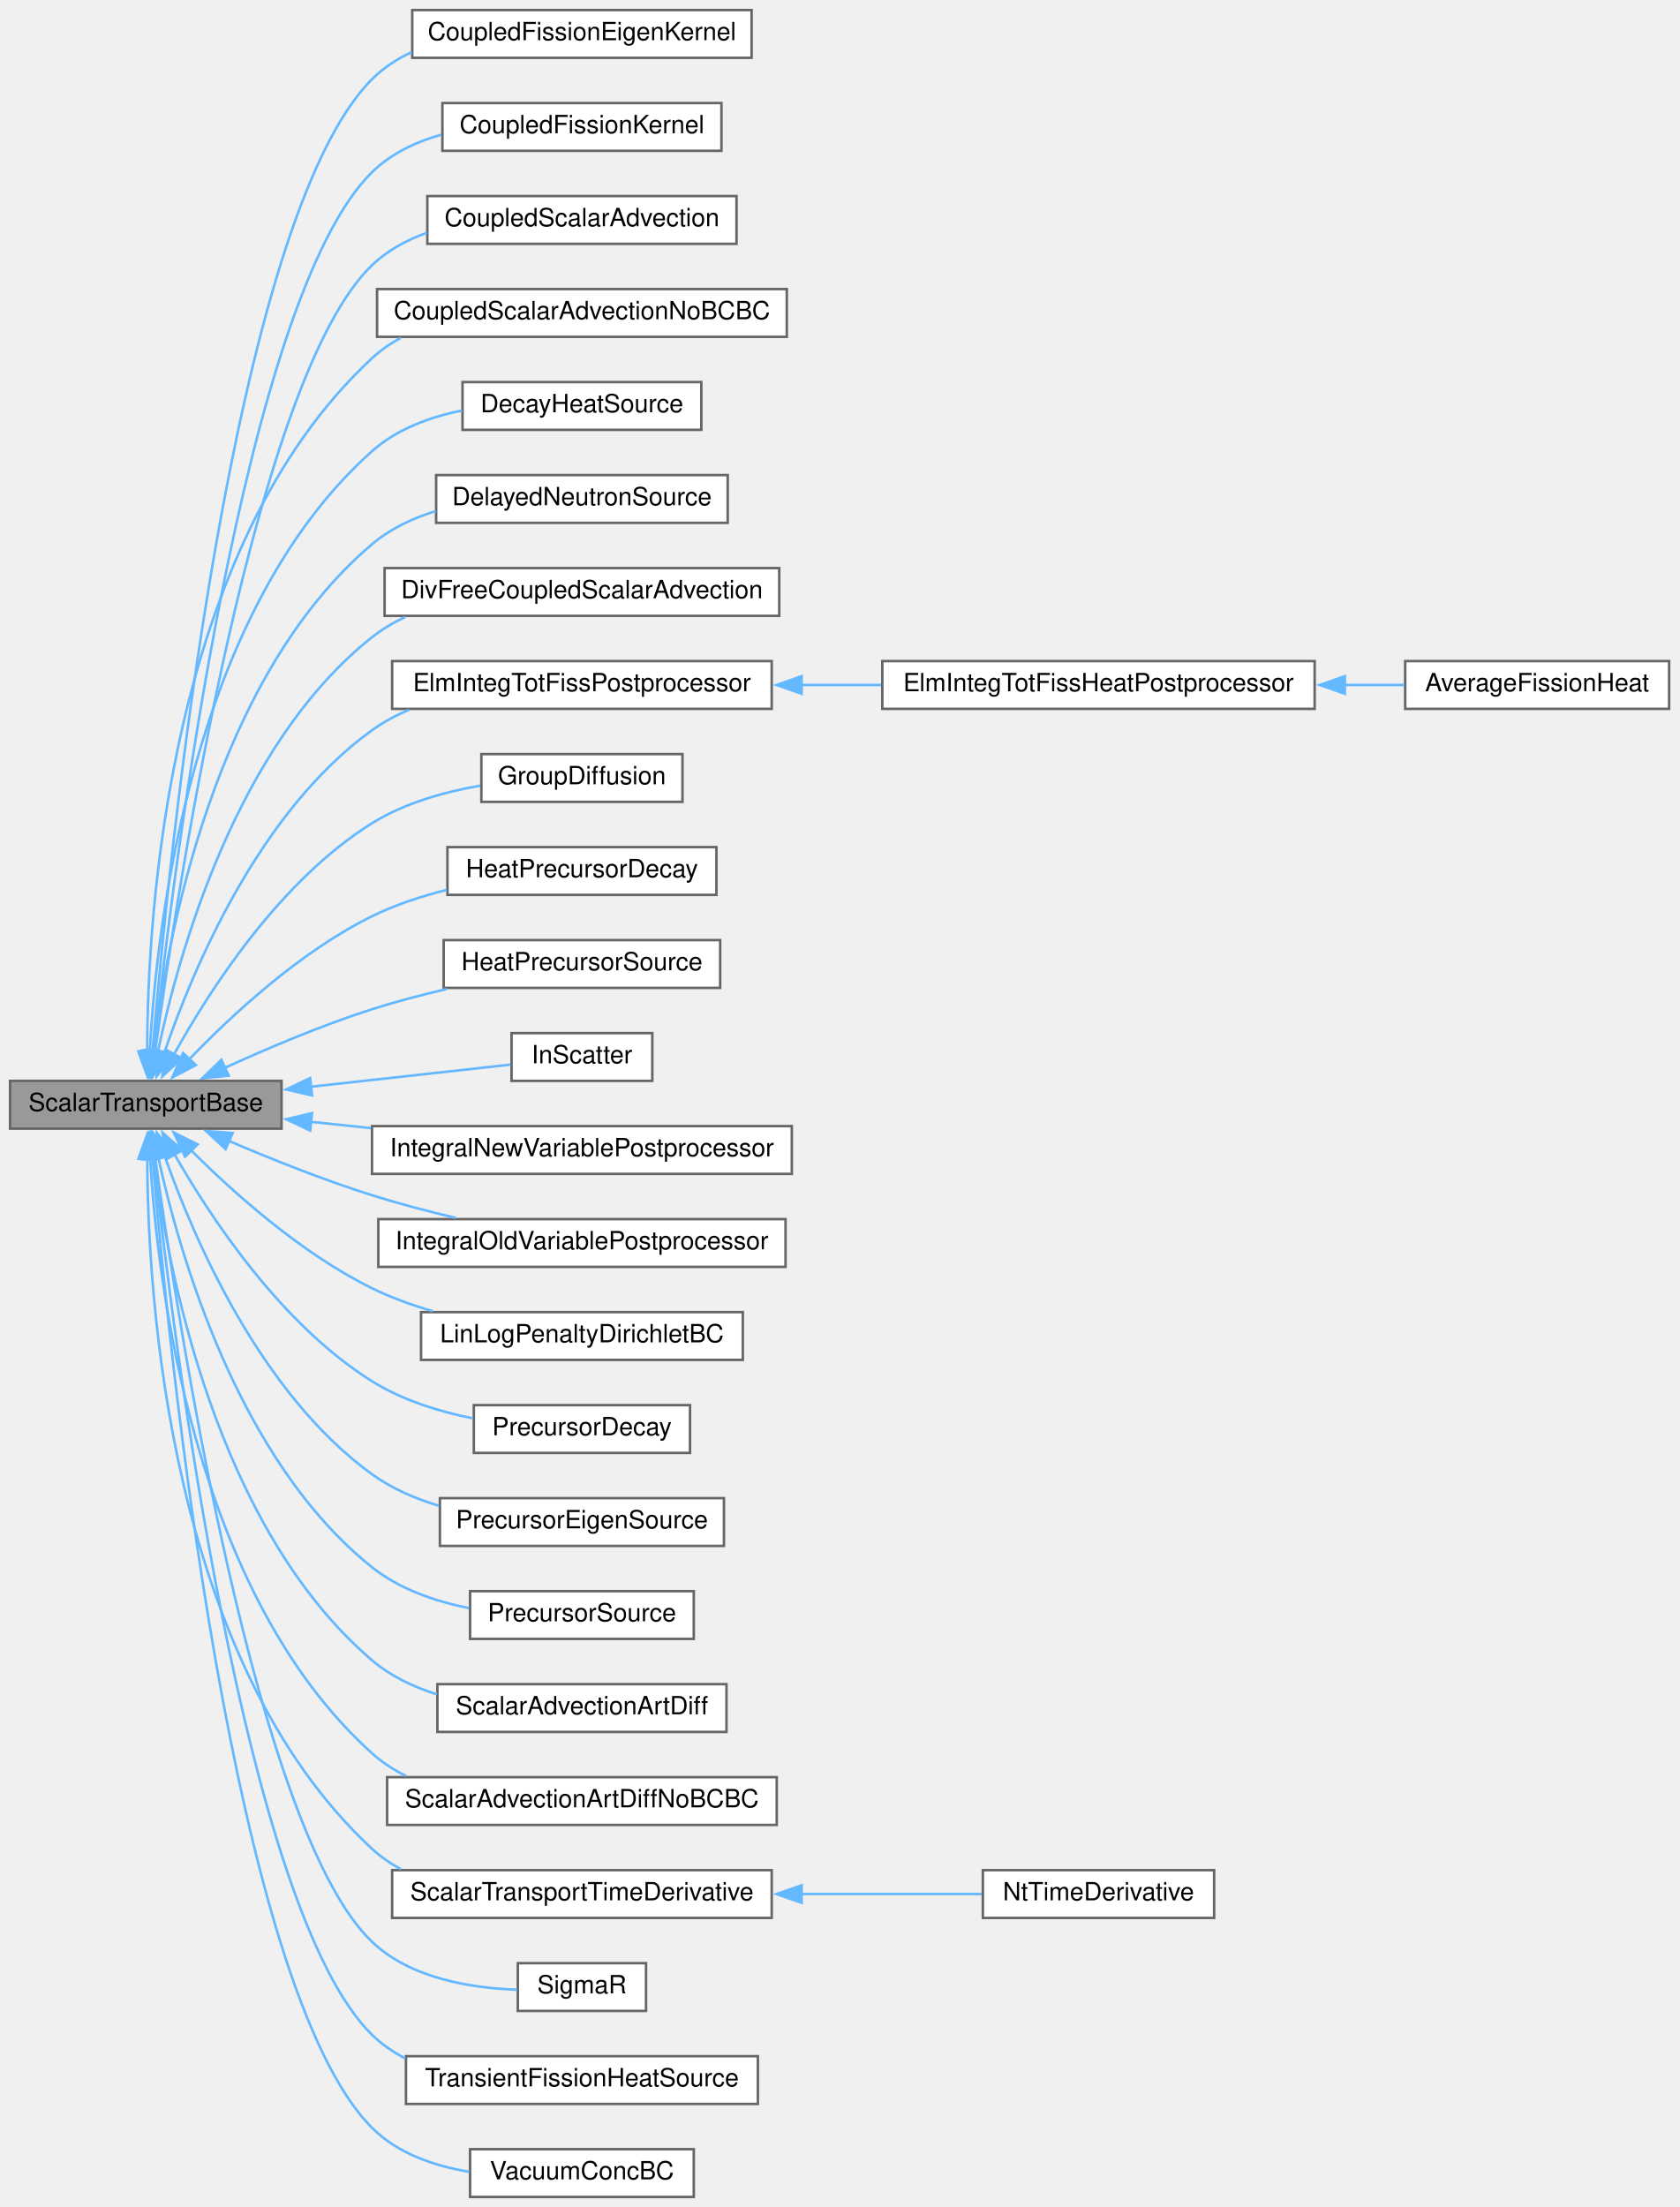
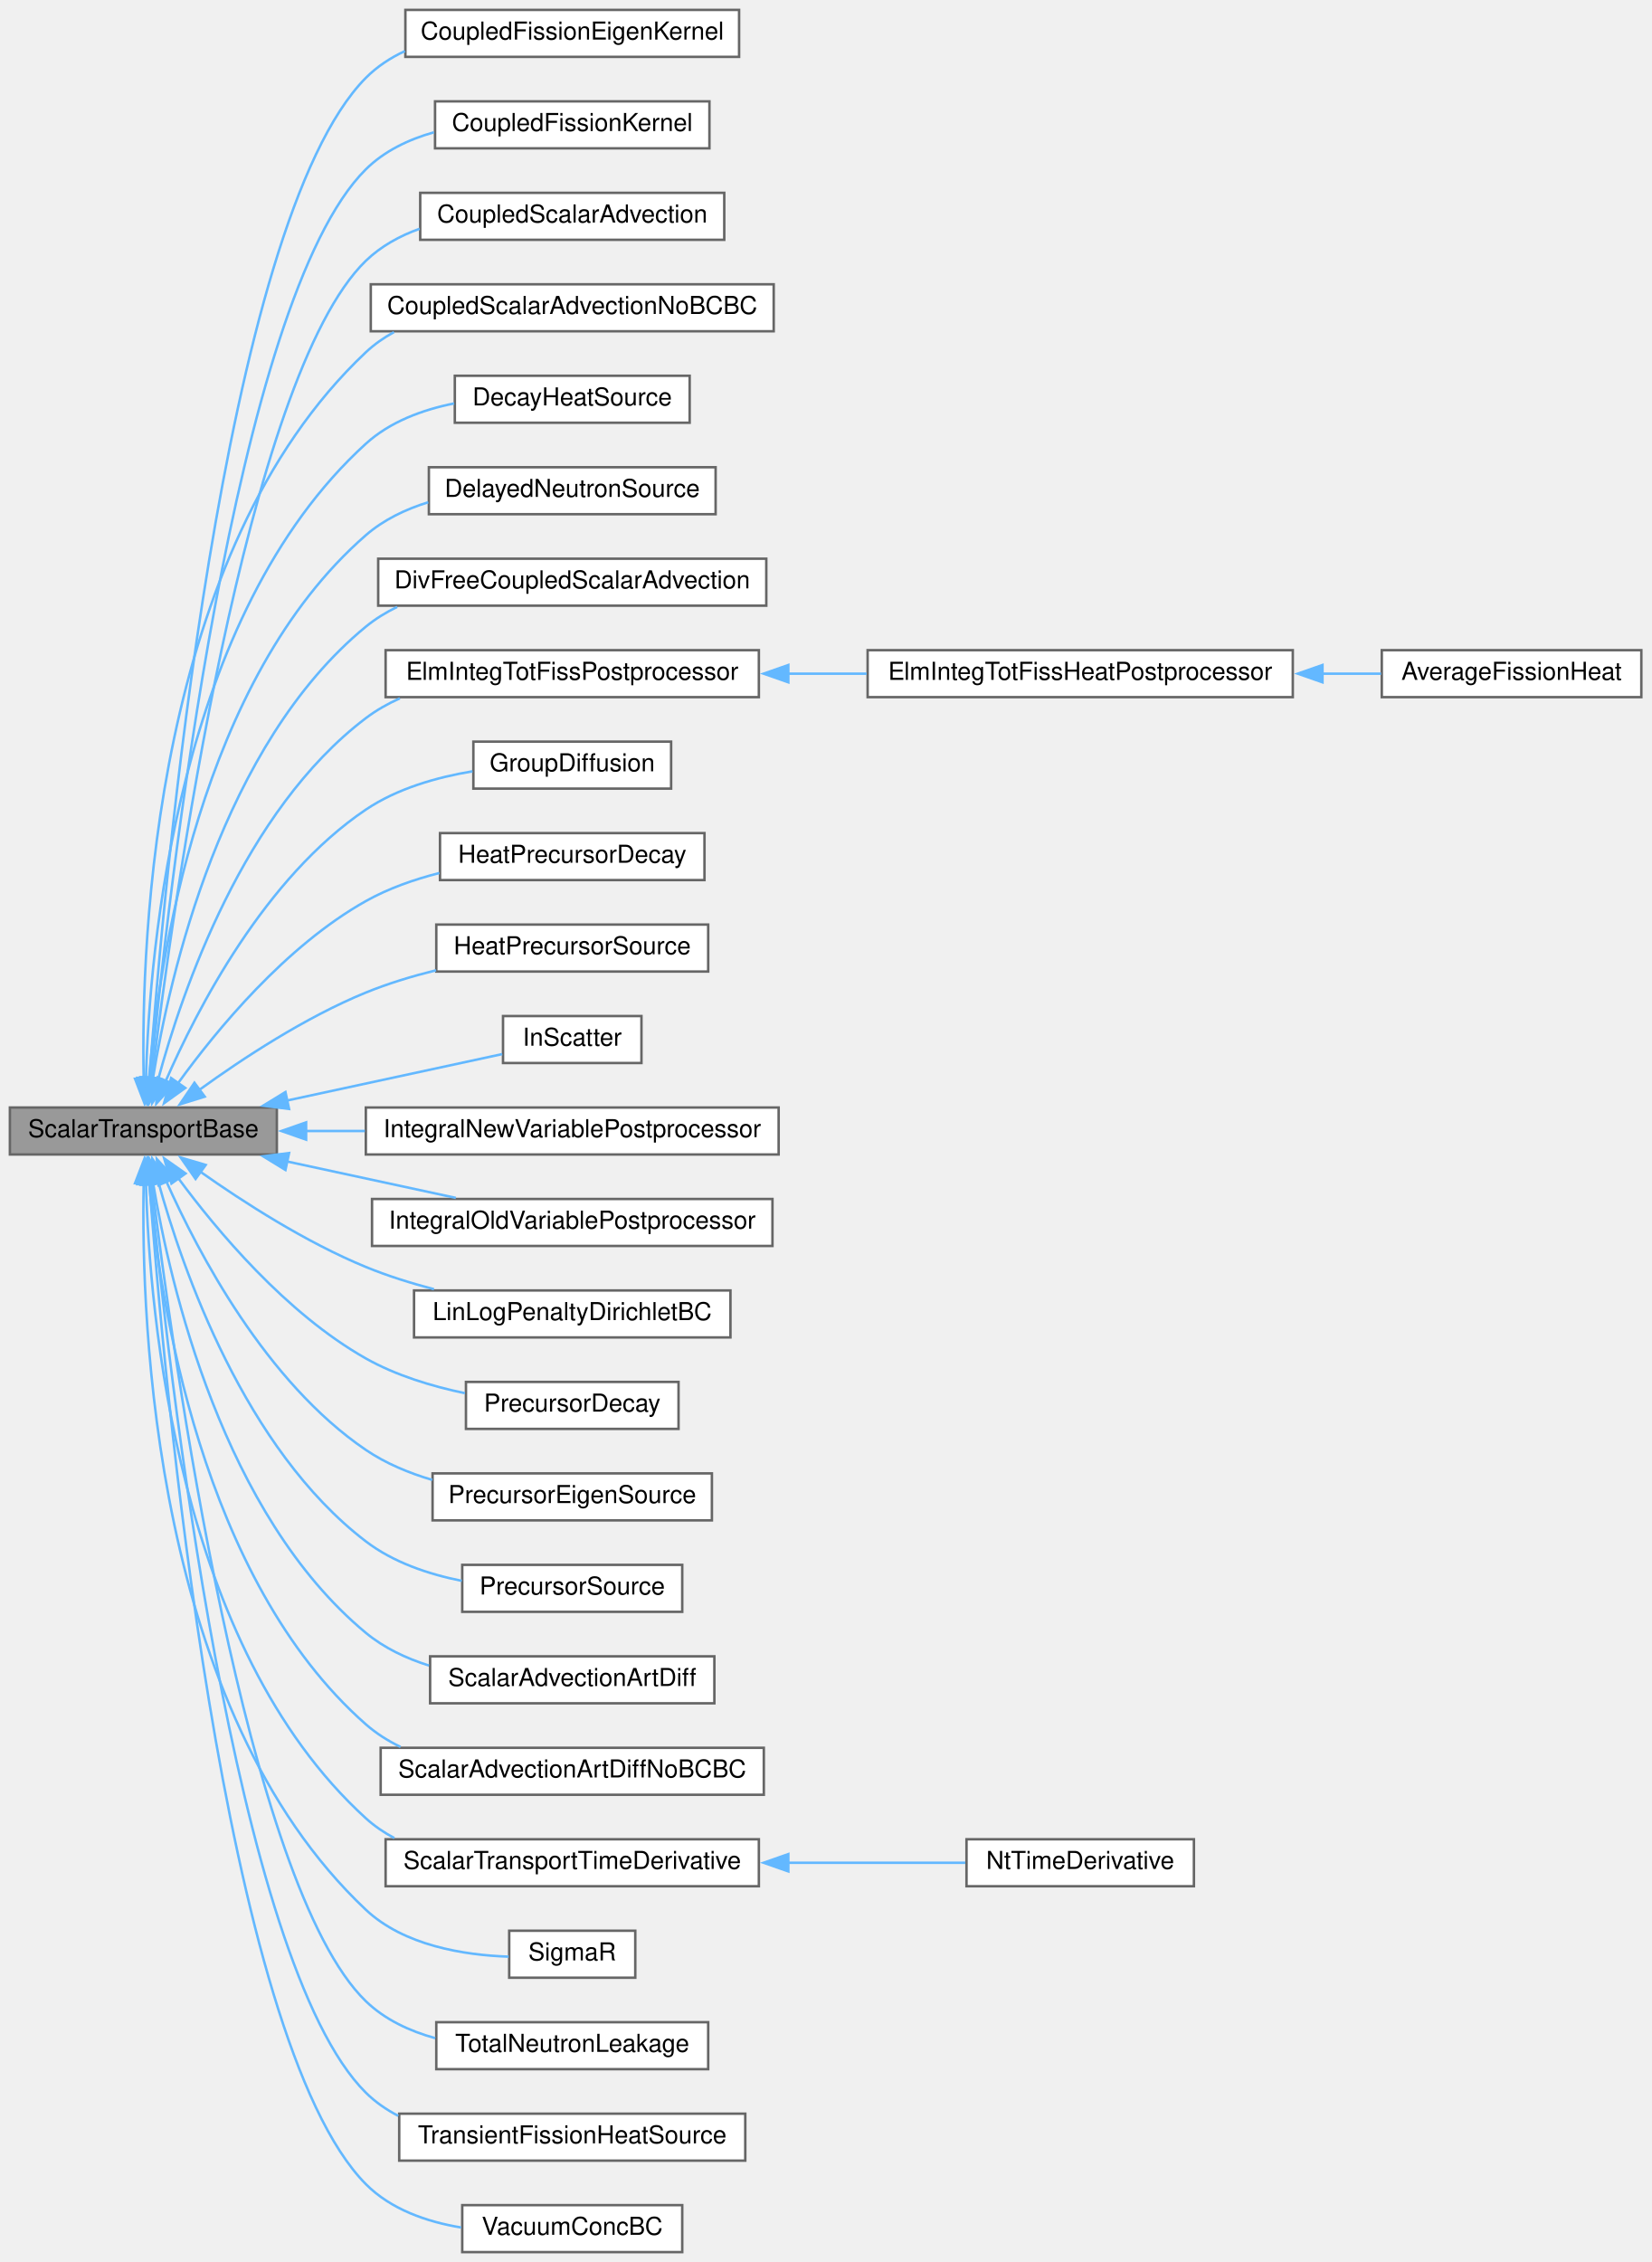
- <svg xmlns="http://www.w3.org/2000/svg" xmlns:xlink="http://www.w3.org/1999/xlink" width="668pt" height="878pt" viewBox="0.00 0.00 668.00 878.00">
-   <g id="graph0" class="graph" transform="scale(1 1) rotate(0) translate(4 874)">
+ <svg xmlns="http://www.w3.org/2000/svg" xmlns:xlink="http://www.w3.org/1999/xlink" width="668pt" height="915pt" viewBox="0.00 0.00 668.00 915.00">
+   <g id="graph0" class="graph" transform="scale(1 1) rotate(0) translate(4 911)">
    <g id="node1" class="node">
      <g id="a_node1">
        <a xlink:title=" ">
-           <polygon fill="#999999" stroke="#666666" points="108,-444 0,-444 0,-425 108,-425 108,-444" />
-           <text text-anchor="middle" x="54" y="-432" font-family="Helvetica,sans-Serif" font-size="10.00">ScalarTransportBase</text>
+           <polygon fill="#999999" stroke="#666666" points="108,-463 0,-463 0,-444 108,-444 108,-463" />
+           <text text-anchor="middle" x="54" y="-451" font-family="Helvetica,sans-Serif" font-size="10.00">ScalarTransportBase</text>
        </a>
      </g>
    </g>
    <g id="node2" class="node">
      <g id="a_node2">
        <a xlink:href="class_coupled_fission_eigen_kernel.html" target="_top" xlink:title=" ">
-           <polygon fill="white" stroke="#666666" points="295,-870 160,-870 160,-851 295,-851 295,-870" />
-           <text text-anchor="middle" x="227.5" y="-858" font-family="Helvetica,sans-Serif" font-size="10.00">CoupledFissionEigenKernel</text>
+           <polygon fill="white" stroke="#666666" points="295,-907 160,-907 160,-888 295,-888 295,-907" />
+           <text text-anchor="middle" x="227.5" y="-895" font-family="Helvetica,sans-Serif" font-size="10.00">CoupledFissionEigenKernel</text>
        </a>
      </g>
    </g>
    <g id="edge1" class="edge">
-       <path fill="none" stroke="#63b8ff" d="M56.66,-455.71C63.01,-531.41 88.27,-786.77 144,-842.5 148.56,-847.06 153.99,-850.59 159.86,-853.3" />
-       <polygon fill="#63b8ff" stroke="#63b8ff" points="60.16,-455.64 55.87,-445.95 53.19,-456.21 60.16,-455.64" />
+       <path fill="none" stroke="#63b8ff" d="M56.44,-474.64C62.17,-552.37 85.93,-820.92 144,-879.5 148.54,-884.08 153.96,-887.62 159.82,-890.34" />
+       <polygon fill="#63b8ff" stroke="#63b8ff" points="59.96,-474.73 55.76,-465.01 52.97,-475.23 59.96,-474.73" />
    </g>
    <g id="node3" class="node">
      <g id="a_node3">
        <a xlink:href="class_coupled_fission_kernel.html" target="_top" xlink:title=" ">
-           <polygon fill="white" stroke="#666666" points="283,-833 172,-833 172,-814 283,-814 283,-833" />
-           <text text-anchor="middle" x="227.5" y="-821" font-family="Helvetica,sans-Serif" font-size="10.00">CoupledFissionKernel</text>
+           <polygon fill="white" stroke="#666666" points="283,-870 172,-870 172,-851 283,-851 283,-870" />
+           <text text-anchor="middle" x="227.5" y="-858" font-family="Helvetica,sans-Serif" font-size="10.00">CoupledFissionKernel</text>
        </a>
      </g>
    </g>
    <g id="edge2" class="edge">
-       <path fill="none" stroke="#63b8ff" d="M57.14,-455.59C64.78,-526.62 93,-755.54 144,-805.5 151.54,-812.89 161.36,-817.54 171.59,-820.42" />
-       <polygon fill="#63b8ff" stroke="#63b8ff" points="60.63,-455.33 56.11,-445.74 53.67,-456.05 60.63,-455.33" />
+       <path fill="none" stroke="#63b8ff" d="M56.9,-474.66C63.9,-548 90.7,-789.74 144,-842.5 151.5,-849.93 161.31,-854.6 171.53,-857.48" />
+       <polygon fill="#63b8ff" stroke="#63b8ff" points="60.4,-474.49 55.99,-464.85 53.43,-475.13 60.4,-474.49" />
    </g>
    <g id="node4" class="node">
      <g id="a_node4">
        <a xlink:href="class_coupled_scalar_advection.html" target="_top" xlink:title=" ">
-           <polygon fill="white" stroke="#666666" points="289,-796 166,-796 166,-777 289,-777 289,-796" />
-           <text text-anchor="middle" x="227.5" y="-784" font-family="Helvetica,sans-Serif" font-size="10.00">CoupledScalarAdvection</text>
+           <polygon fill="white" stroke="#666666" points="289,-833 166,-833 166,-814 289,-814 289,-833" />
+           <text text-anchor="middle" x="227.5" y="-821" font-family="Helvetica,sans-Serif" font-size="10.00">CoupledScalarAdvection</text>
        </a>
      </g>
    </g>
    <g id="edge3" class="edge">
-       <path fill="none" stroke="#63b8ff" d="M57.74,-455.6C66.78,-521.91 97.73,-724.29 144,-768.5 150.15,-774.37 157.74,-778.51 165.82,-781.39" />
-       <polygon fill="#63b8ff" stroke="#63b8ff" points="61.22,-455.19 56.43,-445.74 54.28,-456.12 61.22,-455.19" />
+       <path fill="none" stroke="#63b8ff" d="M57.46,-474.84C65.85,-543.74 95.49,-758.55 144,-805.5 150.11,-811.41 157.69,-815.57 165.75,-818.46" />
+       <polygon fill="#63b8ff" stroke="#63b8ff" points="60.94,-474.44 56.29,-464.92 53.99,-475.26 60.94,-474.44" />
    </g>
    <g id="node5" class="node">
      <g id="a_node5">
        <a xlink:href="class_coupled_scalar_advection_no_b_c_b_c.html" target="_top" xlink:title=" ">
-           <polygon fill="white" stroke="#666666" points="309,-759 146,-759 146,-740 309,-740 309,-759" />
-           <text text-anchor="middle" x="227.5" y="-747" font-family="Helvetica,sans-Serif" font-size="10.00">CoupledScalarAdvectionNoBCBC</text>
+           <polygon fill="white" stroke="#666666" points="309,-796 146,-796 146,-777 309,-777 309,-796" />
+           <text text-anchor="middle" x="227.5" y="-784" font-family="Helvetica,sans-Serif" font-size="10.00">CoupledScalarAdvectionNoBCBC</text>
        </a>
      </g>
    </g>
    <g id="edge4" class="edge">
-       <path fill="none" stroke="#63b8ff" d="M54.55,-455.45C54.6,-509.77 62.66,-656.15 144,-731.5 147.44,-734.69 151.31,-737.36 155.45,-739.6" />
-       <polygon fill="#63b8ff" stroke="#63b8ff" points="58.05,-455.79 54.64,-445.76 51.05,-455.72 58.05,-455.79" />
+       <path fill="none" stroke="#63b8ff" d="M54.12,-474.56C53,-531.16 58.2,-687.74 144,-768.5 147.42,-771.72 151.27,-774.41 155.39,-776.66" />
+       <polygon fill="#63b8ff" stroke="#63b8ff" points="57.62,-474.85 54.42,-464.75 50.62,-474.63 57.62,-474.85" />
    </g>
    <g id="node6" class="node">
      <g id="a_node6">
        <a xlink:href="class_decay_heat_source.html" target="_top" xlink:title=" ">
-           <polygon fill="white" stroke="#666666" points="275,-722 180,-722 180,-703 275,-703 275,-722" />
-           <text text-anchor="middle" x="227.5" y="-710" font-family="Helvetica,sans-Serif" font-size="10.00">DecayHeatSource</text>
+           <polygon fill="white" stroke="#666666" points="275,-759 180,-759 180,-740 275,-740 275,-759" />
+           <text text-anchor="middle" x="227.5" y="-747" font-family="Helvetica,sans-Serif" font-size="10.00">DecayHeatSource</text>
        </a>
      </g>
    </g>
    <g id="edge5" class="edge">
-       <path fill="none" stroke="#63b8ff" d="M55.61,-455.8C58.24,-505.63 72.07,-630.4 144,-694.5 153.85,-703.28 166.97,-708.11 179.85,-710.68" />
-       <polygon fill="#63b8ff" stroke="#63b8ff" points="59.11,-455.7 55.2,-445.85 52.11,-455.98 59.11,-455.7" />
+       <path fill="none" stroke="#63b8ff" d="M55.06,-474.85C56.44,-527.07 67.61,-662.04 144,-731.5 153.76,-740.38 166.86,-745.24 179.73,-747.81" />
+       <polygon fill="#63b8ff" stroke="#63b8ff" points="58.56,-474.9 54.91,-464.96 51.56,-475.01 58.56,-474.9" />
    </g>
    <g id="node7" class="node">
      <g id="a_node7">
        <a xlink:href="class_delayed_neutron_source.html" target="_top" xlink:title=" ">
-           <polygon fill="white" stroke="#666666" points="285.5,-685 169.5,-685 169.5,-666 285.5,-666 285.5,-685" />
-           <text text-anchor="middle" x="227.5" y="-673" font-family="Helvetica,sans-Serif" font-size="10.00">DelayedNeutronSource</text>
+           <polygon fill="white" stroke="#666666" points="285.5,-722 169.5,-722 169.5,-703 285.5,-703 285.5,-722" />
+           <text text-anchor="middle" x="227.5" y="-710" font-family="Helvetica,sans-Serif" font-size="10.00">DelayedNeutronSource</text>
        </a>
      </g>
    </g>
    <g id="edge6" class="edge">
-       <path fill="none" stroke="#63b8ff" d="M56.98,-455.77C62.32,-500.44 81.19,-604.28 144,-657.5 151.27,-663.66 160.17,-667.85 169.4,-670.68" />
-       <polygon fill="#63b8ff" stroke="#63b8ff" points="60.46,-455.46 55.92,-445.88 53.5,-456.2 60.46,-455.46" />
+       <path fill="none" stroke="#63b8ff" d="M56.27,-474.84C60.28,-522.11 76.79,-636.03 144,-694.5 151.19,-700.75 160.05,-704.99 169.26,-707.84" />
+       <polygon fill="#63b8ff" stroke="#63b8ff" points="59.76,-474.61 55.55,-464.89 52.78,-475.12 59.76,-474.61" />
    </g>
    <g id="node8" class="node">
      <g id="a_node8">
        <a xlink:href="class_div_free_coupled_scalar_advection.html" target="_top" xlink:title=" ">
-           <polygon fill="white" stroke="#666666" points="306,-648 149,-648 149,-629 306,-629 306,-648" />
-           <text text-anchor="middle" x="227.5" y="-636" font-family="Helvetica,sans-Serif" font-size="10.00">DivFreeCoupledScalarAdvection</text>
+           <polygon fill="white" stroke="#666666" points="306,-685 149,-685 149,-666 306,-666 306,-685" />
+           <text text-anchor="middle" x="227.5" y="-673" font-family="Helvetica,sans-Serif" font-size="10.00">DivFreeCoupledScalarAdvection</text>
        </a>
      </g>
    </g>
    <g id="edge7" class="edge">
-       <path fill="none" stroke="#63b8ff" d="M58.83,-455.7C67.05,-494.73 90.17,-577.88 144,-620.5 148.02,-623.68 152.49,-626.34 157.2,-628.54" />
-       <polygon fill="#63b8ff" stroke="#63b8ff" points="62.28,-455.1 56.92,-445.96 55.41,-456.45 62.28,-455.1" />
+       <path fill="none" stroke="#63b8ff" d="M57.85,-474.69C64.63,-516.51 85.8,-609.74 144,-657.5 147.85,-660.66 152.14,-663.3 156.67,-665.5" />
+       <polygon fill="#63b8ff" stroke="#63b8ff" points="61.33,-474.34 56.4,-464.96 54.41,-475.37 61.33,-474.34" />
    </g>
    <g id="node9" class="node">
      <g id="a_node9">
        <a xlink:href="class_elm_integ_tot_fiss_postprocessor.html" target="_top" xlink:title=" ">
-           <polygon fill="white" stroke="#666666" points="303,-611 152,-611 152,-592 303,-592 303,-611" />
-           <text text-anchor="middle" x="227.5" y="-599" font-family="Helvetica,sans-Serif" font-size="10.00">ElmIntegTotFissPostprocessor</text>
+           <polygon fill="white" stroke="#666666" points="303,-648 152,-648 152,-629 303,-629 303,-648" />
+           <text text-anchor="middle" x="227.5" y="-636" font-family="Helvetica,sans-Serif" font-size="10.00">ElmIntegTotFissPostprocessor</text>
        </a>
      </g>
    </g>
    <g id="edge8" class="edge">
-       <path fill="none" stroke="#63b8ff" d="M61.4,-455.31C72.58,-488.02 98.89,-551.05 144,-583.5 148.52,-586.75 153.52,-589.44 158.75,-591.65" />
-       <polygon fill="#63b8ff" stroke="#63b8ff" points="64.74,-454.26 58.32,-445.83 58.08,-456.42 64.74,-454.26" />
+       <path fill="none" stroke="#63b8ff" d="M59.96,-474.27C69.64,-510.05 94.56,-583.07 144,-620.5 148.21,-623.69 152.86,-626.33 157.76,-628.53" />
+       <polygon fill="#63b8ff" stroke="#63b8ff" points="63.4,-473.58 57.53,-464.75 56.62,-475.31 63.4,-473.58" />
    </g>
    <g id="node12" class="node">
      <g id="a_node12">
        <a xlink:href="class_group_diffusion.html" target="_top" xlink:title=" ">
-           <polygon fill="white" stroke="#666666" points="267.5,-574 187.5,-574 187.5,-555 267.5,-555 267.5,-574" />
-           <text text-anchor="middle" x="227.5" y="-562" font-family="Helvetica,sans-Serif" font-size="10.00">GroupDiffusion</text>
+           <polygon fill="white" stroke="#666666" points="267.5,-611 187.5,-611 187.5,-592 267.5,-592 267.5,-611" />
+           <text text-anchor="middle" x="227.5" y="-599" font-family="Helvetica,sans-Serif" font-size="10.00">GroupDiffusion</text>
        </a>
      </g>
    </g>
    <g id="edge11" class="edge">
-       <path fill="none" stroke="#63b8ff" d="M65.2,-454.48C79.32,-480.01 107.27,-523.62 144,-546.5 156.82,-554.48 172.68,-558.96 187.05,-561.45" />
-       <polygon fill="#63b8ff" stroke="#63b8ff" points="68.36,-452.98 60.57,-445.8 62.19,-456.27 68.36,-452.98" />
+       <path fill="none" stroke="#63b8ff" d="M63.04,-473.71C75.7,-502.8 103.12,-555.97 144,-583.5 156.65,-592.02 172.63,-596.58 187.16,-599" />
+       <polygon fill="#63b8ff" stroke="#63b8ff" points="66.31,-472.47 59.23,-464.59 59.85,-475.17 66.31,-472.47" />
    </g>
    <g id="node13" class="node">
      <g id="a_node13">
        <a xlink:href="class_heat_precursor_decay.html" target="_top" xlink:title=" ">
-           <polygon fill="white" stroke="#666666" points="281,-537 174,-537 174,-518 281,-518 281,-537" />
-           <text text-anchor="middle" x="227.5" y="-525" font-family="Helvetica,sans-Serif" font-size="10.00">HeatPrecursorDecay</text>
+           <polygon fill="white" stroke="#666666" points="281,-574 174,-574 174,-555 281,-555 281,-574" />
+           <text text-anchor="middle" x="227.5" y="-562" font-family="Helvetica,sans-Serif" font-size="10.00">HeatPrecursorDecay</text>
        </a>
      </g>
    </g>
    <g id="edge12" class="edge">
-       <path fill="none" stroke="#63b8ff" d="M71.16,-452.45C87.74,-469.74 115.13,-495.29 144,-509.5 153.21,-514.03 163.55,-517.43 173.71,-519.98" />
-       <polygon fill="#63b8ff" stroke="#63b8ff" points="73.94,-450.3 64.56,-445.38 68.82,-455.08 73.94,-450.3" />
+       <path fill="none" stroke="#63b8ff" d="M68.07,-472.89C83.59,-494.35 111.5,-528.28 144,-546.5 153.08,-551.59 163.47,-555.24 173.74,-557.86" />
+       <polygon fill="#63b8ff" stroke="#63b8ff" points="70.95,-470.91 62.35,-464.73 65.22,-474.93 70.95,-470.91" />
    </g>
    <g id="node14" class="node">
      <g id="a_node14">
        <a xlink:href="class_heat_precursor_source.html" target="_top" xlink:title=" ">
-           <polygon fill="white" stroke="#666666" points="282.5,-500 172.5,-500 172.5,-481 282.5,-481 282.5,-500" />
-           <text text-anchor="middle" x="227.5" y="-488" font-family="Helvetica,sans-Serif" font-size="10.00">HeatPrecursorSource</text>
+           <polygon fill="white" stroke="#666666" points="282.5,-537 172.5,-537 172.5,-518 282.5,-518 282.5,-537" />
+           <text text-anchor="middle" x="227.5" y="-525" font-family="Helvetica,sans-Serif" font-size="10.00">HeatPrecursorSource</text>
        </a>
      </g>
    </g>
    <g id="edge13" class="edge">
-       <path fill="none" stroke="#63b8ff" d="M85.48,-449.21C102.42,-456.95 124.04,-466.13 144,-472.5 153.5,-475.53 163.77,-478.23 173.73,-480.54" />
-       <polygon fill="#63b8ff" stroke="#63b8ff" points="87,-446.06 76.46,-445.01 84.05,-452.4 87,-446.06" />
+       <path fill="none" stroke="#63b8ff" d="M76.71,-470.19C94.04,-482.74 119.42,-499.45 144,-509.5 152.96,-513.16 162.78,-516.13 172.42,-518.52" />
+       <polygon fill="#63b8ff" stroke="#63b8ff" points="78.83,-467.4 68.71,-464.26 74.66,-473.02 78.83,-467.4" />
    </g>
    <g id="node15" class="node">
      <g id="a_node15">
        <a xlink:href="class_in_scatter.html" target="_top" xlink:title=" ">
-           <polygon fill="white" stroke="#666666" points="255.5,-463 199.5,-463 199.5,-444 255.5,-444 255.5,-463" />
-           <text text-anchor="middle" x="227.5" y="-451" font-family="Helvetica,sans-Serif" font-size="10.00">InScatter</text>
+           <polygon fill="white" stroke="#666666" points="255.5,-500 199.5,-500 199.5,-481 255.5,-481 255.5,-500" />
+           <text text-anchor="middle" x="227.5" y="-488" font-family="Helvetica,sans-Serif" font-size="10.00">InScatter</text>
        </a>
      </g>
    </g>
    <g id="edge14" class="edge">
-       <path fill="none" stroke="#63b8ff" d="M119.5,-441.65C147.04,-444.7 177.7,-448.09 199.11,-450.47" />
-       <polygon fill="#63b8ff" stroke="#63b8ff" points="120.15,-438.2 109.83,-440.57 119.38,-445.15 120.15,-438.2" />
+       <path fill="none" stroke="#63b8ff" d="M111.93,-465.78C141.3,-472.12 175.77,-479.56 199.18,-484.61" />
+       <polygon fill="#63b8ff" stroke="#63b8ff" points="112.95,-462.42 102.44,-463.73 111.48,-469.26 112.95,-462.42" />
    </g>
    <g id="node16" class="node">
      <g id="a_node16">
        <a xlink:href="class_integral_new_variable_postprocessor.html" target="_top" xlink:title=" ">
-           <polygon fill="white" stroke="#666666" points="311,-426 144,-426 144,-407 311,-407 311,-426" />
-           <text text-anchor="middle" x="227.5" y="-414" font-family="Helvetica,sans-Serif" font-size="10.00">IntegralNewVariablePostprocessor</text>
+           <polygon fill="white" stroke="#666666" points="311,-463 144,-463 144,-444 311,-444 311,-463" />
+           <text text-anchor="middle" x="227.5" y="-451" font-family="Helvetica,sans-Serif" font-size="10.00">IntegralNewVariablePostprocessor</text>
        </a>
      </g>
    </g>
    <g id="edge15" class="edge">
-       <path fill="none" stroke="#63b8ff" d="M119.6,-427.72C127.45,-426.9 135.55,-426.05 143.61,-425.2" />
-       <polygon fill="#63b8ff" stroke="#63b8ff" points="119.41,-424.22 109.83,-428.75 120.14,-431.18 119.41,-424.22" />
+       <path fill="none" stroke="#63b8ff" d="M119.6,-453.5C127.45,-453.5 135.55,-453.5 143.61,-453.5" />
+       <polygon fill="#63b8ff" stroke="#63b8ff" points="119.84,-450 109.84,-453.5 119.84,-457 119.84,-450" />
    </g>
    <g id="node17" class="node">
      <g id="a_node17">
        <a xlink:href="class_integral_old_variable_postprocessor.html" target="_top" xlink:title=" ">
-           <polygon fill="white" stroke="#666666" points="308.5,-389 146.5,-389 146.5,-370 308.5,-370 308.5,-389" />
-           <text text-anchor="middle" x="227.5" y="-377" font-family="Helvetica,sans-Serif" font-size="10.00">IntegralOldVariablePostprocessor</text>
+           <polygon fill="white" stroke="#666666" points="308.5,-426 146.5,-426 146.5,-407 308.5,-407 308.5,-426" />
+           <text text-anchor="middle" x="227.5" y="-414" font-family="Helvetica,sans-Serif" font-size="10.00">IntegralOldVariablePostprocessor</text>
        </a>
      </g>
    </g>
    <g id="edge16" class="edge">
-       <path fill="none" stroke="#63b8ff" d="M86.93,-420.16C103.69,-412.99 124.7,-404.58 144,-398.5 154.65,-395.14 166.25,-392.1 177.3,-389.49" />
-       <polygon fill="#63b8ff" stroke="#63b8ff" points="85.76,-416.85 77.98,-424.04 88.55,-423.27 85.76,-416.85" />
+       <path fill="none" stroke="#63b8ff" d="M111.95,-441.21C134.18,-436.42 159.35,-430.99 180.41,-426.44" />
+       <polygon fill="#63b8ff" stroke="#63b8ff" points="111.48,-437.74 102.44,-443.27 112.95,-444.58 111.48,-437.74" />
    </g>
    <g id="node18" class="node">
      <g id="a_node18">
        <a xlink:href="class_lin_log_penalty_dirichlet_b_c.html" target="_top" xlink:title=" ">
-           <polygon fill="white" stroke="#666666" points="291.5,-352 163.5,-352 163.5,-333 291.5,-333 291.5,-352" />
-           <text text-anchor="middle" x="227.5" y="-340" font-family="Helvetica,sans-Serif" font-size="10.00">LinLogPenaltyDirichletBC</text>
+           <polygon fill="white" stroke="#666666" points="291.5,-389 163.5,-389 163.5,-370 291.5,-370 291.5,-389" />
+           <text text-anchor="middle" x="227.5" y="-377" font-family="Helvetica,sans-Serif" font-size="10.00">LinLogPenaltyDirichletBC</text>
        </a>
      </g>
    </g>
    <g id="edge17" class="edge">
-       <path fill="none" stroke="#63b8ff" d="M71.83,-416.57C88.56,-399.82 115.74,-375.38 144,-361.5 151.52,-357.81 159.78,-354.81 168.08,-352.4" />
-       <polygon fill="#63b8ff" stroke="#63b8ff" points="69.6,-413.84 65.14,-423.45 74.62,-418.72 69.6,-413.84" />
+       <path fill="none" stroke="#63b8ff" d="M77.09,-437C94.46,-424.74 119.7,-408.49 144,-398.5 152.7,-394.92 162.21,-391.95 171.57,-389.5" />
+       <polygon fill="#63b8ff" stroke="#63b8ff" points="75.12,-434.1 69.06,-442.79 79.22,-439.77 75.12,-434.1" />
    </g>
    <g id="node19" class="node">
      <g id="a_node19">
        <a xlink:href="class_precursor_decay.html" target="_top" xlink:title=" ">
-           <polygon fill="white" stroke="#666666" points="270.5,-315 184.5,-315 184.5,-296 270.5,-296 270.5,-315" />
-           <text text-anchor="middle" x="227.5" y="-303" font-family="Helvetica,sans-Serif" font-size="10.00">PrecursorDecay</text>
+           <polygon fill="white" stroke="#666666" points="270.5,-352 184.5,-352 184.5,-333 270.5,-333 270.5,-352" />
+           <text text-anchor="middle" x="227.5" y="-340" font-family="Helvetica,sans-Serif" font-size="10.00">PrecursorDecay</text>
        </a>
      </g>
    </g>
    <g id="edge18" class="edge">
-       <path fill="none" stroke="#63b8ff" d="M65.33,-414.94C79.59,-389.93 107.7,-347.18 144,-324.5 155.97,-317.02 170.56,-312.48 184.13,-309.73" />
-       <polygon fill="#63b8ff" stroke="#63b8ff" points="62.42,-412.97 60.66,-423.42 68.55,-416.35 62.42,-412.97" />
+       <path fill="none" stroke="#63b8ff" d="M68.15,-434.38C83.75,-413.23 111.74,-379.72 144,-361.5 156.16,-354.63 170.65,-350.25 184.08,-347.44" />
+       <polygon fill="#63b8ff" stroke="#63b8ff" points="65.37,-432.25 62.41,-442.42 71.07,-436.32 65.37,-432.25" />
    </g>
    <g id="node20" class="node">
      <g id="a_node20">
        <a xlink:href="class_precursor_eigen_source.html" target="_top" xlink:title=" ">
-           <polygon fill="white" stroke="#666666" points="284,-278 171,-278 171,-259 284,-259 284,-278" />
-           <text text-anchor="middle" x="227.5" y="-266" font-family="Helvetica,sans-Serif" font-size="10.00">PrecursorEigenSource</text>
+           <polygon fill="white" stroke="#666666" points="284,-315 171,-315 171,-296 284,-296 284,-315" />
+           <text text-anchor="middle" x="227.5" y="-303" font-family="Helvetica,sans-Serif" font-size="10.00">PrecursorEigenSource</text>
        </a>
      </g>
    </g>
    <g id="edge19" class="edge">
-       <path fill="none" stroke="#63b8ff" d="M61.53,-414.02C72.88,-381.84 99.42,-319.76 144,-287.5 151.86,-281.81 161.15,-277.8 170.61,-274.97" />
-       <polygon fill="#63b8ff" stroke="#63b8ff" points="58.26,-412.74 58.39,-423.34 64.9,-414.97 58.26,-412.74" />
+       <path fill="none" stroke="#63b8ff" d="M63.31,-433.08C76.16,-404.2 103.64,-351.91 144,-324.5 152.02,-319.05 161.4,-315.15 170.88,-312.36" />
+       <polygon fill="#63b8ff" stroke="#63b8ff" points="60.14,-431.59 59.44,-442.16 66.58,-434.34 60.14,-431.59" />
    </g>
    <g id="node21" class="node">
      <g id="a_node21">
        <a xlink:href="class_precursor_source.html" target="_top" xlink:title=" ">
-           <polygon fill="white" stroke="#666666" points="272,-241 183,-241 183,-222 272,-222 272,-241" />
-           <text text-anchor="middle" x="227.5" y="-229" font-family="Helvetica,sans-Serif" font-size="10.00">PrecursorSource</text>
+           <polygon fill="white" stroke="#666666" points="272,-278 183,-278 183,-259 272,-259 272,-278" />
+           <text text-anchor="middle" x="227.5" y="-266" font-family="Helvetica,sans-Serif" font-size="10.00">PrecursorSource</text>
        </a>
      </g>
    </g>
    <g id="edge20" class="edge">
-       <path fill="none" stroke="#63b8ff" d="M58.95,-413.59C67.36,-375.06 90.8,-292.94 144,-250.5 154.92,-241.79 169.09,-236.93 182.6,-234.26" />
-       <polygon fill="#63b8ff" stroke="#63b8ff" points="55.56,-412.68 56.99,-423.18 62.42,-414.08 55.56,-412.68" />
+       <path fill="none" stroke="#63b8ff" d="M60.05,-432.91C69.85,-397.43 94.96,-324.98 144,-287.5 155.09,-279.02 169.32,-274.22 182.82,-271.53" />
+       <polygon fill="#63b8ff" stroke="#63b8ff" points="56.72,-431.77 57.58,-442.33 63.5,-433.54 56.72,-431.77" />
    </g>
    <g id="node22" class="node">
      <g id="a_node22">
        <a xlink:href="class_scalar_advection_art_diff.html" target="_top" xlink:title=" ">
-           <polygon fill="white" stroke="#666666" points="285,-204 170,-204 170,-185 285,-185 285,-204" />
-           <text text-anchor="middle" x="227.5" y="-192" font-family="Helvetica,sans-Serif" font-size="10.00">ScalarAdvectionArtDiff</text>
+           <polygon fill="white" stroke="#666666" points="285,-241 170,-241 170,-222 285,-222 285,-241" />
+           <text text-anchor="middle" x="227.5" y="-229" font-family="Helvetica,sans-Serif" font-size="10.00">ScalarAdvectionArtDiff</text>
        </a>
      </g>
    </g>
    <g id="edge21" class="edge">
-       <path fill="none" stroke="#63b8ff" d="M57.09,-413.47C62.64,-369.3 81.9,-266.57 144,-213.5 151.37,-207.2 160.43,-202.88 169.81,-199.95" />
-       <polygon fill="#63b8ff" stroke="#63b8ff" points="53.63,-412.9 55.99,-423.23 60.59,-413.69 53.63,-412.9" />
+       <path fill="none" stroke="#63b8ff" d="M57.93,-432.47C64.86,-390.95 86.27,-298.34 144,-250.5 151.36,-244.4 160.3,-240.18 169.54,-237.27" />
+       <polygon fill="#63b8ff" stroke="#63b8ff" points="54.5,-431.7 56.45,-442.11 61.42,-432.76 54.5,-431.7" />
    </g>
    <g id="node23" class="node">
      <g id="a_node23">
        <a xlink:href="class_scalar_advection_art_diff_no_b_c_b_c.html" target="_top" xlink:title=" ">
-           <polygon fill="white" stroke="#666666" points="305,-167 150,-167 150,-148 305,-148 305,-167" />
-           <text text-anchor="middle" x="227.5" y="-155" font-family="Helvetica,sans-Serif" font-size="10.00">ScalarAdvectionArtDiffNoBCBC</text>
+           <polygon fill="white" stroke="#666666" points="305,-204 150,-204 150,-185 305,-185 305,-204" />
+           <text text-anchor="middle" x="227.5" y="-192" font-family="Helvetica,sans-Serif" font-size="10.00">ScalarAdvectionArtDiffNoBCBC</text>
        </a>
      </g>
    </g>
    <g id="edge22" class="edge">
-       <path fill="none" stroke="#63b8ff" d="M55.73,-413.08C58.64,-363.52 73.02,-240.34 144,-176.5 148.04,-172.86 152.64,-169.88 157.55,-167.44" />
-       <polygon fill="#63b8ff" stroke="#63b8ff" points="52.24,-412.84 55.27,-422.99 59.23,-413.17 52.24,-412.84" />
+       <path fill="none" stroke="#63b8ff" d="M56.35,-432.3C60.52,-385.34 77.33,-272.09 144,-213.5 148.2,-209.81 152.96,-206.8 158.04,-204.35" />
+       <polygon fill="#63b8ff" stroke="#63b8ff" points="52.86,-431.94 55.59,-442.18 59.84,-432.47 52.86,-431.94" />
    </g>
    <g id="node24" class="node">
      <g id="a_node24">
        <a xlink:href="class_scalar_transport_time_derivative.html" target="_top" xlink:title=" ">
-           <polygon fill="white" stroke="#666666" points="303,-130 152,-130 152,-111 303,-111 303,-130" />
-           <text text-anchor="middle" x="227.5" y="-118" font-family="Helvetica,sans-Serif" font-size="10.00">ScalarTransportTimeDerivative</text>
+           <polygon fill="white" stroke="#666666" points="303,-167 152,-167 152,-148 303,-148 303,-167" />
+           <text text-anchor="middle" x="227.5" y="-155" font-family="Helvetica,sans-Serif" font-size="10.00">ScalarTransportTimeDerivative</text>
        </a>
      </g>
    </g>
    <g id="edge23" class="edge">
-       <path fill="none" stroke="#63b8ff" d="M54.58,-413.25C54.72,-358.82 63.06,-213.41 144,-138.5 147.44,-135.31 151.31,-132.64 155.45,-130.41" />
-       <polygon fill="#63b8ff" stroke="#63b8ff" points="51.07,-413.02 54.65,-422.99 58.07,-412.96 51.07,-413.02" />
+       <path fill="none" stroke="#63b8ff" d="M55.06,-432.15C56.44,-379.93 67.61,-244.96 144,-175.5 147.47,-172.34 151.36,-169.7 155.52,-167.48" />
+       <polygon fill="#63b8ff" stroke="#63b8ff" points="51.56,-431.99 54.91,-442.04 58.56,-432.1 51.56,-431.99" />
    </g>
    <g id="node26" class="node">
      <g id="a_node26">
        <a xlink:href="class_sigma_r.html" target="_top" xlink:title=" ">
-           <polygon fill="white" stroke="#666666" points="253,-93 202,-93 202,-74 253,-74 253,-93" />
-           <text text-anchor="middle" x="227.5" y="-81" font-family="Helvetica,sans-Serif" font-size="10.00">SigmaR</text>
+           <polygon fill="white" stroke="#666666" points="253,-130 202,-130 202,-111 253,-111 253,-130" />
+           <text text-anchor="middle" x="227.5" y="-118" font-family="Helvetica,sans-Serif" font-size="10.00">SigmaR</text>
        </a>
      </g>
    </g>
    <g id="edge25" class="edge">
-       <path fill="none" stroke="#63b8ff" d="M57.75,-413.46C66.82,-347.34 97.84,-145.57 144,-101.5 159.27,-86.92 183.46,-83.05 201.71,-82.45" />
-       <polygon fill="#63b8ff" stroke="#63b8ff" points="54.29,-412.91 56.43,-423.28 61.23,-413.84 54.29,-412.91" />
+       <path fill="none" stroke="#63b8ff" d="M54.12,-432.44C53,-375.84 58.2,-219.26 144,-138.5 159.37,-124.03 183.55,-120.14 201.77,-119.51" />
+       <polygon fill="#63b8ff" stroke="#63b8ff" points="50.62,-432.37 54.42,-442.25 57.62,-432.15 50.62,-432.37" />
    </g>
    <g id="node27" class="node">
      <g id="a_node27">
+         <a xlink:href="class_total_neutron_leakage.html" target="_top" xlink:title=" ">
+           <polygon fill="white" stroke="#666666" points="282.5,-93 172.5,-93 172.5,-74 282.5,-74 282.5,-93" />
+           <text text-anchor="middle" x="227.5" y="-81" font-family="Helvetica,sans-Serif" font-size="10.00">TotalNeutronLeakage</text>
+         </a>
+       </g>
+     </g>
+     <g id="edge26" class="edge">
+       <path fill="none" stroke="#63b8ff" d="M57.46,-432.16C65.85,-363.26 95.49,-148.45 144,-101.5 151.69,-94.06 161.7,-89.4 172.09,-86.54" />
+       <polygon fill="#63b8ff" stroke="#63b8ff" points="53.99,-431.74 56.29,-442.08 60.94,-432.56 53.99,-431.74" />
+     </g>
+     <g id="node28" class="node">
+       <g id="a_node28">
        <a xlink:href="class_transient_fission_heat_source.html" target="_top" xlink:title=" ">
          <polygon fill="white" stroke="#666666" points="297.5,-56 157.5,-56 157.5,-37 297.5,-37 297.5,-56" />
          <text text-anchor="middle" x="227.5" y="-44" font-family="Helvetica,sans-Serif" font-size="10.00">TransientFissionHeatSource</text>
        </a>
      </g>
    </g>
-     <g id="edge26" class="edge">
-       <path fill="none" stroke="#63b8ff" d="M57.15,-413.47C64.82,-342.62 93.11,-114.32 144,-64.5 147.88,-60.71 152.35,-57.63 157.18,-55.15" />
-       <polygon fill="#63b8ff" stroke="#63b8ff" points="53.68,-412.97 56.12,-423.28 60.64,-413.7 53.68,-412.97" />
-     </g>
-     <g id="node28" class="node">
-       <g id="a_node28">
+     <g id="edge27" class="edge">
+       <path fill="none" stroke="#63b8ff" d="M56.9,-432.34C63.9,-359 90.7,-117.26 144,-64.5 147.85,-60.68 152.32,-57.6 157.14,-55.1" />
+       <polygon fill="#63b8ff" stroke="#63b8ff" points="53.43,-431.87 55.99,-442.15 60.4,-432.51 53.43,-431.87" />
+     </g>
+     <g id="node29" class="node">
+       <g id="a_node29">
        <a xlink:href="class_vacuum_conc_b_c.html" target="_top" xlink:title=" ">
          <polygon fill="white" stroke="#666666" points="272,-19 183,-19 183,0 272,0 272,-19" />
          <text text-anchor="middle" x="227.5" y="-7" font-family="Helvetica,sans-Serif" font-size="10.00">VacuumConcBC</text>
        </a>
      </g>
    </g>
-     <g id="edge27" class="edge">
-       <path fill="none" stroke="#63b8ff" d="M56.67,-413.34C63.04,-337.83 88.39,-83.09 144,-27.5 154.16,-17.34 168.63,-12.33 182.63,-10" />
-       <polygon fill="#63b8ff" stroke="#63b8ff" points="53.2,-412.82 55.87,-423.07 60.17,-413.39 53.2,-412.82" />
+     <g id="edge28" class="edge">
+       <path fill="none" stroke="#63b8ff" d="M56.44,-432.36C62.17,-354.63 85.93,-86.08 144,-27.5 154.11,-17.3 168.57,-12.27 182.57,-9.95" />
+       <polygon fill="#63b8ff" stroke="#63b8ff" points="52.97,-431.77 55.76,-441.99 59.96,-432.27 52.97,-431.77" />
    </g>
    <g id="node10" class="node">
      <g id="a_node10">
        <a xlink:href="class_elm_integ_tot_fiss_heat_postprocessor.html" target="_top" xlink:title=" ">
-           <polygon fill="white" stroke="#666666" points="519,-611 347,-611 347,-592 519,-592 519,-611" />
-           <text text-anchor="middle" x="433" y="-599" font-family="Helvetica,sans-Serif" font-size="10.00">ElmIntegTotFissHeatPostprocessor</text>
+           <polygon fill="white" stroke="#666666" points="519,-648 347,-648 347,-629 519,-629 519,-648" />
+           <text text-anchor="middle" x="433" y="-636" font-family="Helvetica,sans-Serif" font-size="10.00">ElmIntegTotFissHeatPostprocessor</text>
        </a>
      </g>
    </g>
    <g id="edge9" class="edge">
-       <path fill="none" stroke="#63b8ff" d="M314.74,-601.5C325.29,-601.5 336.06,-601.5 346.59,-601.5" />
-       <polygon fill="#63b8ff" stroke="#63b8ff" points="314.92,-598 304.92,-601.5 314.92,-605 314.92,-598" />
+       <path fill="none" stroke="#63b8ff" d="M314.74,-638.5C325.29,-638.5 336.06,-638.5 346.59,-638.5" />
+       <polygon fill="#63b8ff" stroke="#63b8ff" points="314.92,-635 304.92,-638.5 314.92,-642 314.92,-635" />
    </g>
    <g id="node11" class="node">
      <g id="a_node11">
        <a xlink:href="class_average_fission_heat.html" target="_top" xlink:title=" ">
-           <polygon fill="white" stroke="#666666" points="660,-611 555,-611 555,-592 660,-592 660,-611" />
-           <text text-anchor="middle" x="607.5" y="-599" font-family="Helvetica,sans-Serif" font-size="10.00">AverageFissionHeat</text>
+           <polygon fill="white" stroke="#666666" points="660,-648 555,-648 555,-629 660,-629 660,-648" />
+           <text text-anchor="middle" x="607.5" y="-636" font-family="Helvetica,sans-Serif" font-size="10.00">AverageFissionHeat</text>
        </a>
      </g>
    </g>
    <g id="edge10" class="edge">
-       <path fill="none" stroke="#63b8ff" d="M530.75,-601.5C538.96,-601.5 547.05,-601.5 554.71,-601.5" />
-       <polygon fill="#63b8ff" stroke="#63b8ff" points="531.01,-598 521.01,-601.5 531.01,-605 531.01,-598" />
+       <path fill="none" stroke="#63b8ff" d="M530.75,-638.5C538.96,-638.5 547.05,-638.5 554.71,-638.5" />
+       <polygon fill="#63b8ff" stroke="#63b8ff" points="531.01,-635 521.01,-638.5 531.01,-642 531.01,-635" />
    </g>
    <g id="node25" class="node">
      <g id="a_node25">
        <a xlink:href="class_nt_time_derivative.html" target="_top" xlink:title=" ">
-           <polygon fill="white" stroke="#666666" points="479,-130 387,-130 387,-111 479,-111 479,-130" />
-           <text text-anchor="middle" x="433" y="-118" font-family="Helvetica,sans-Serif" font-size="10.00">NtTimeDerivative</text>
+           <polygon fill="white" stroke="#666666" points="479,-167 387,-167 387,-148 479,-148 479,-167" />
+           <text text-anchor="middle" x="433" y="-155" font-family="Helvetica,sans-Serif" font-size="10.00">NtTimeDerivative</text>
        </a>
      </g>
    </g>
    <g id="edge24" class="edge">
-       <path fill="none" stroke="#63b8ff" d="M314.65,-120.5C339.35,-120.5 365.31,-120.5 386.51,-120.5" />
-       <polygon fill="#63b8ff" stroke="#63b8ff" points="314.92,-117 304.92,-120.5 314.92,-124 314.92,-117" />
+       <path fill="none" stroke="#63b8ff" d="M314.65,-157.5C339.35,-157.5 365.31,-157.5 386.51,-157.5" />
+       <polygon fill="#63b8ff" stroke="#63b8ff" points="314.92,-154 304.92,-157.5 314.92,-161 314.92,-154" />
    </g>
  </g>
</svg>
